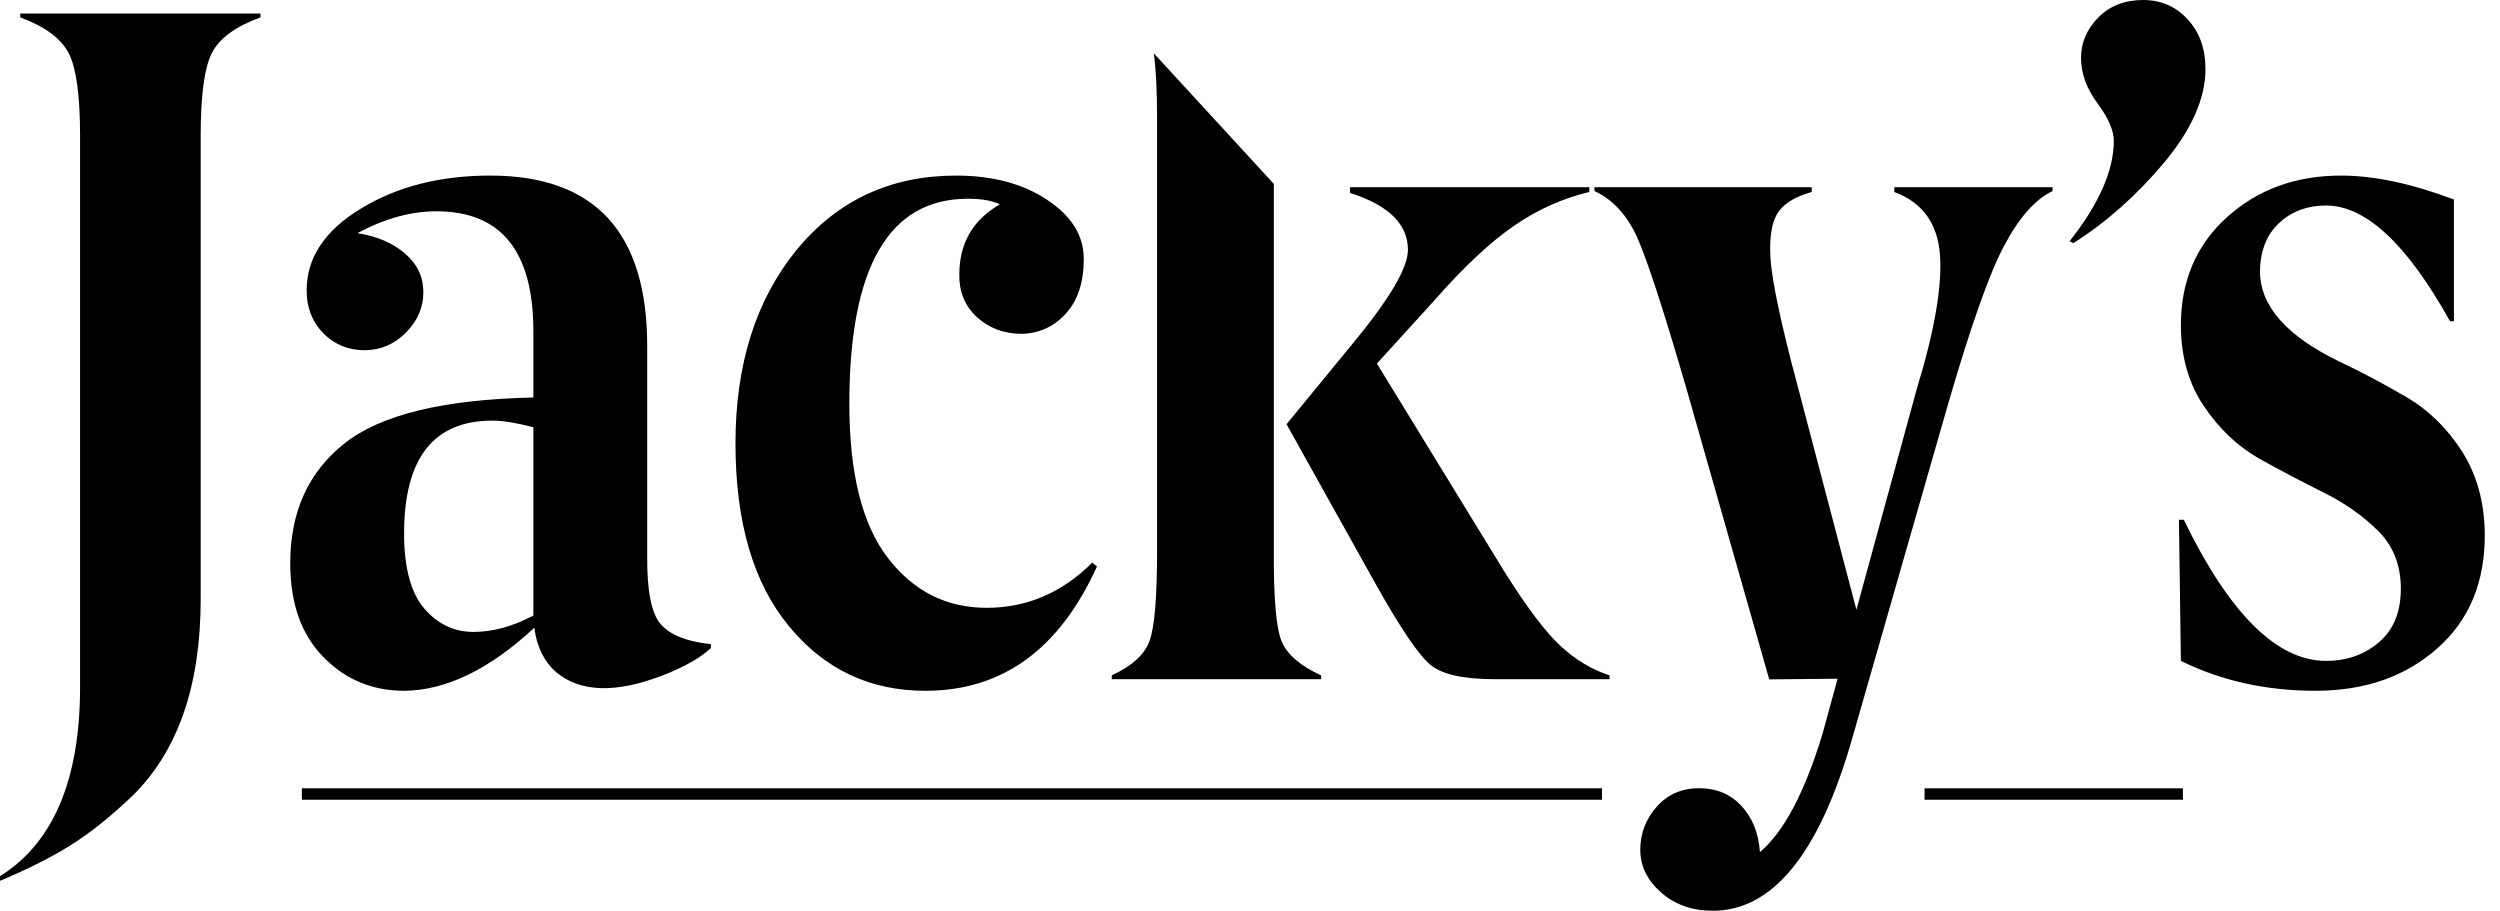
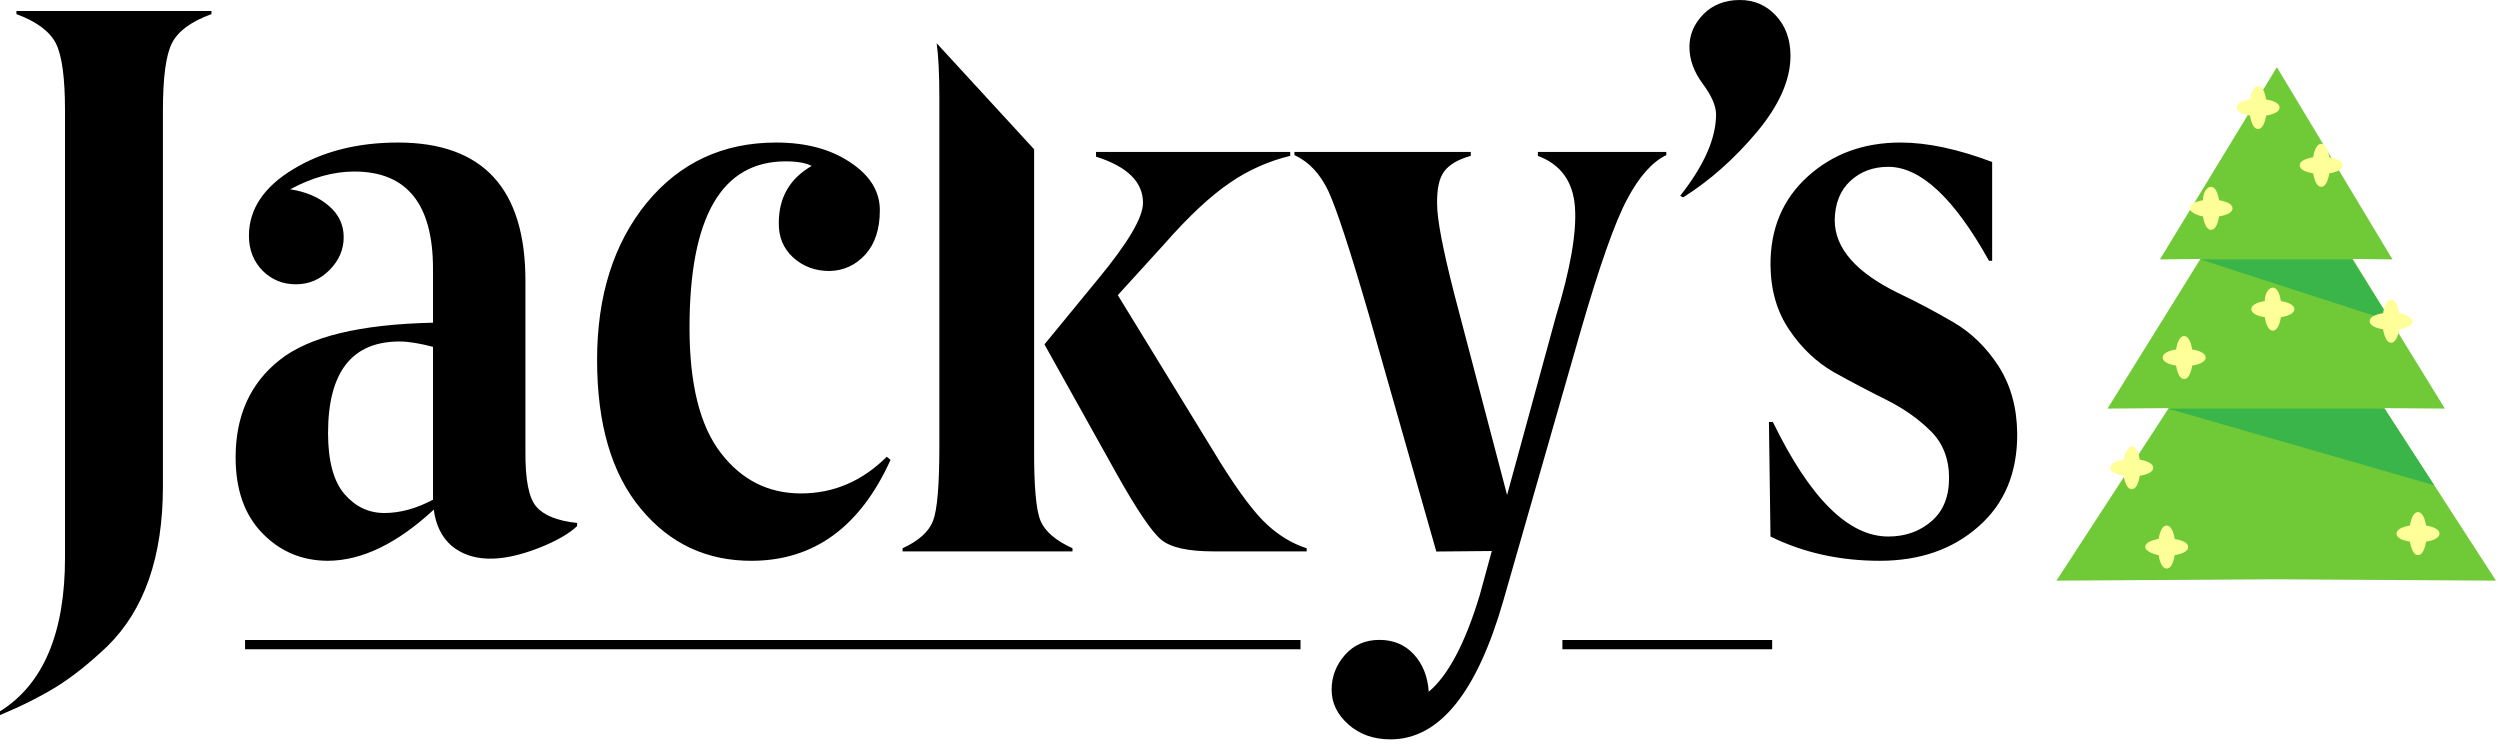
- <svg xmlns="http://www.w3.org/2000/svg" width="151" height="55" viewBox="0 0 151 55">
-   <path fill-rule="evenodd" d="M150.233,97.305 L228.759,97.305 L228.759,96.616 L150.233,96.616 L150.233,97.305 Z M248.243,97.305 L263.849,97.305 L263.849,96.616 L248.243,96.616 L248.243,97.305 Z M136.837,90.481 L136.837,57.216 C136.837,54.808 136.613,53.148 136.167,52.243 C135.701,51.33 134.72,50.602 133.223,50.05 L133.223,49.816 L147.733,49.816 L147.733,50.05 C146.219,50.602 145.237,51.321 144.792,52.215 C144.344,53.099 144.121,54.768 144.121,57.216 L144.121,85.187 C144.121,90.422 142.742,94.385 139.983,97.085 C138.623,98.377 137.361,99.377 136.196,100.095 C135.021,100.823 133.622,101.523 132,102.202 L132,101.922 C135.224,99.91 136.837,96.094 136.837,90.481 L136.837,90.481 Z M161.729,74.407 C158.184,74.407 156.407,76.679 156.407,81.224 C156.407,83.293 156.815,84.799 157.62,85.75 C158.436,86.693 159.427,87.168 160.592,87.168 C161.767,87.168 162.971,86.838 164.215,86.178 L164.215,74.806 C163.215,74.543 162.389,74.407 161.729,74.407 L161.729,74.407 Z M149.53,83.021 C149.53,79.933 150.618,77.514 152.803,75.786 C154.989,74.047 158.786,73.126 164.215,73.009 L164.215,68.997 C164.215,64.17 162.263,61.762 158.359,61.762 C156.824,61.762 155.231,62.199 153.591,63.083 C154.775,63.268 155.726,63.675 156.465,64.315 C157.203,64.946 157.571,65.725 157.571,66.647 C157.571,67.56 157.221,68.377 156.523,69.085 C155.823,69.793 154.989,70.152 154.018,70.152 C153.036,70.152 152.211,69.813 151.531,69.134 C150.86,68.443 150.521,67.588 150.521,66.54 C150.521,64.569 151.619,62.917 153.803,61.596 C155.99,60.265 158.591,59.605 161.612,59.605 C167.934,59.605 171.091,63.034 171.091,69.89 L171.091,82.565 C171.072,84.683 171.344,86.07 171.917,86.712 C172.49,87.362 173.49,87.751 174.938,87.907 L174.938,88.141 C174.325,88.723 173.354,89.275 172.033,89.792 C169.188,90.888 167.042,90.82 165.575,89.588 C164.856,88.946 164.419,88.053 164.273,86.916 C161.564,89.431 158.942,90.702 156.416,90.723 C154.484,90.723 152.852,90.043 151.522,88.674 C150.191,87.314 149.53,85.429 149.53,83.021 L149.53,83.021 Z M179.667,86.838 C177.502,84.235 176.423,80.544 176.423,75.777 C176.423,70.998 177.657,67.114 180.114,64.093 C182.579,61.102 185.786,59.605 189.748,59.605 C191.962,59.605 193.809,60.1 195.264,61.082 C196.731,62.053 197.46,63.239 197.46,64.637 C197.46,66.044 197.1,67.141 196.381,67.938 C195.653,68.736 194.76,69.142 193.702,69.162 C192.642,69.162 191.739,68.822 190.992,68.142 C190.273,67.473 189.923,66.608 189.943,65.578 C189.943,63.694 190.758,62.286 192.39,61.345 C191.953,61.121 191.312,61.004 190.457,61.004 C185.689,61.004 183.3,65.132 183.3,73.388 C183.3,77.593 184.077,80.69 185.63,82.701 C187.174,84.711 189.166,85.712 191.593,85.712 C194.022,85.712 196.149,84.799 197.975,82.981 L198.256,83.215 C196.003,88.199 192.565,90.702 187.96,90.723 C184.591,90.743 181.823,89.451 179.667,86.838 L179.667,86.838 Z M229.218,90.023 L222.284,90.023 C220.379,90.023 219.079,89.733 218.38,89.141 C217.68,88.556 216.593,86.946 215.106,84.303 L209.707,74.622 L213.717,69.736 C215.932,67.054 217.039,65.18 217.039,64.093 C217.039,62.538 215.874,61.394 213.543,60.655 L213.543,60.305 L227.994,60.305 L227.994,60.596 C226.401,60.974 224.896,61.645 223.478,62.617 C222.051,63.588 220.428,65.102 218.613,67.171 L215.165,70.959 L222.818,83.449 C224.206,85.663 225.353,87.188 226.265,88.023 C227.169,88.858 228.159,89.451 229.218,89.792 L229.218,90.023 Z M211.794,90.023 L199.15,90.023 L199.15,89.792 C200.354,89.238 201.112,88.556 201.422,87.742 C201.733,86.926 201.888,85.09 201.888,82.225 L201.888,56.274 C201.888,54.515 201.822,53.162 201.688,52.217 L202.465,53.062 L208.939,60.107 L208.939,82.225 C208.92,85.11 209.076,86.946 209.415,87.742 C209.746,88.538 210.541,89.217 211.794,89.792 L211.794,90.023 Z M228.305,60.305 L241.426,60.305 L241.426,60.596 C240.493,60.858 239.842,61.237 239.465,61.732 C239.077,62.228 238.901,63.044 238.92,64.18 C238.92,65.317 239.348,67.55 240.203,70.891 L244.127,85.828 L247.757,72.551 C248.836,69.026 249.311,66.306 249.176,64.413 C249.039,62.509 248.128,61.237 246.418,60.596 L246.418,60.305 L255.974,60.305 L255.974,60.54 C254.936,61.033 253.954,62.132 253.051,63.841 C252.139,65.549 250.982,68.842 249.574,73.717 L243.863,93.638 C241.883,100.552 239.077,104.009 235.453,104.009 C234.2,104.009 233.161,103.64 232.326,102.903 C231.49,102.164 231.073,101.31 231.073,100.319 C231.073,99.339 231.404,98.474 232.073,97.716 C232.734,96.977 233.588,96.608 234.628,96.608 C235.675,96.608 236.531,96.969 237.191,97.686 C237.852,98.405 238.221,99.328 238.299,100.465 C239.745,99.25 241.009,96.861 242.087,93.297 L242.99,89.995 L238.862,90.034 L233.85,72.435 C232.452,67.618 231.442,64.549 230.841,63.239 C230.228,61.938 229.382,61.033 228.305,60.54 L228.305,60.305 Z M259.674,57.507 C259.674,56.886 259.345,56.128 258.685,55.235 C258.023,54.343 257.694,53.428 257.694,52.496 C257.694,51.574 258.043,50.759 258.742,50.05 C259.442,49.35 260.345,49 261.443,49 C262.521,49 263.414,49.388 264.133,50.165 C264.852,50.942 265.211,51.943 265.211,53.158 C265.211,54.935 264.375,56.828 262.715,58.819 C261.045,60.809 259.218,62.431 257.228,63.686 L257.005,63.569 C258.782,61.315 259.674,59.295 259.674,57.507 L259.674,57.507 Z M272.485,88.917 C273.758,88.917 274.825,88.538 275.7,87.781 C276.575,87.032 277.011,85.955 277.011,84.557 C277.011,83.138 276.554,81.971 275.642,81.069 C274.739,80.167 273.631,79.389 272.349,78.748 C271.058,78.107 269.746,77.418 268.416,76.679 C267.134,75.931 266.027,74.892 265.124,73.542 C264.211,72.203 263.745,70.599 263.725,68.736 C263.705,66.026 264.628,63.831 266.482,62.142 C268.348,60.45 270.65,59.605 273.398,59.605 C275.399,59.605 277.671,60.091 280.216,61.051 L280.216,68.406 L279.983,68.406 C277.389,63.743 274.894,61.412 272.485,61.412 C271.369,61.412 270.426,61.762 269.67,62.46 C268.911,63.16 268.523,64.133 268.503,65.374 C268.503,67.473 270.106,69.298 273.311,70.843 C274.661,71.482 275.991,72.192 277.322,72.969 C278.662,73.746 279.788,74.844 280.692,76.242 C281.595,77.652 282.061,79.321 282.08,81.255 C282.099,84.148 281.148,86.46 279.215,88.159 C277.292,89.868 274.835,90.723 271.854,90.723 C268.882,90.723 266.163,90.121 263.725,88.917 L263.608,80.39 L263.899,80.39 C266.659,86.07 269.523,88.917 272.485,88.917 L272.485,88.917 Z" transform="translate(-132 -49)" />
+ <svg xmlns="http://www.w3.org/2000/svg" width="186" height="56" viewBox="0 0 186 56">
+   <g fill="none" fill-rule="evenodd">
+     <path fill="#000" fill-rule="nonzero" d="M18.233,48.305 L96.759,48.305 L96.759,47.616 L18.233,47.616 L18.233,48.306 L18.233,48.305 Z M116.243,48.305 L131.849,48.305 L131.849,47.616 L116.243,47.616 L116.243,48.306 L116.243,48.305 Z M4.837,41.481 L4.837,8.216 C4.837,5.808 4.613,4.148 4.167,3.243 C3.701,2.33 2.72,1.602 1.223,1.05 L1.223,0.816 L15.733,0.816 L15.733,1.05 C14.219,1.602 13.237,2.32 12.792,3.215 C12.344,4.099 12.121,5.768 12.121,8.215 L12.121,36.187 C12.121,41.422 10.741,45.385 7.983,48.085 C6.623,49.377 5.361,50.377 4.196,51.095 C3.021,51.823 1.622,52.523 0,53.202 L0,52.922 C3.224,50.91 4.837,47.094 4.837,41.481 L4.837,41.481 Z M29.729,25.407 C26.184,25.407 24.407,27.679 24.407,32.224 C24.407,34.293 24.815,35.799 25.62,36.75 C26.436,37.693 27.427,38.168 28.592,38.168 C29.767,38.168 30.972,37.838 32.215,37.178 L32.215,25.806 C31.215,25.543 30.389,25.407 29.729,25.407 L29.729,25.407 Z M17.53,34.021 C17.53,30.933 18.618,28.514 20.803,26.786 C22.989,25.046 26.786,24.126 32.215,24.009 L32.215,19.997 C32.215,15.17 30.263,12.762 26.359,12.762 C24.824,12.762 23.231,13.199 21.591,14.083 C22.775,14.268 23.726,14.675 24.465,15.315 C25.203,15.946 25.571,16.725 25.571,17.647 C25.571,18.56 25.221,19.377 24.523,20.085 C23.823,20.793 22.989,21.152 22.018,21.152 C21.036,21.152 20.211,20.813 19.531,20.134 C18.861,19.443 18.521,18.588 18.521,17.54 C18.521,15.569 19.619,13.917 21.803,12.596 C23.99,11.266 26.591,10.605 29.612,10.605 C35.934,10.605 39.092,14.035 39.092,20.89 L39.092,33.565 C39.072,35.683 39.344,37.07 39.917,37.712 C40.49,38.362 41.49,38.752 42.937,38.907 L42.937,39.141 C42.325,39.723 41.354,40.275 40.033,40.791 C37.188,41.888 35.042,41.82 33.575,40.588 C32.856,39.946 32.419,39.053 32.273,37.916 C29.563,40.431 26.942,41.702 24.416,41.723 C22.484,41.723 20.852,41.043 19.522,39.673 C18.191,38.313 17.53,36.429 17.53,34.021 L17.53,34.021 Z M47.667,37.838 C45.502,35.235 44.423,31.544 44.423,26.777 C44.423,21.998 45.657,18.114 48.113,15.093 C50.579,12.102 53.786,10.605 57.748,10.605 C59.962,10.605 61.808,11.1 63.264,12.082 C64.731,13.052 65.46,14.239 65.46,15.637 C65.46,17.044 65.1,18.141 64.381,18.938 C63.653,19.736 62.761,20.142 61.702,20.162 C60.642,20.162 59.739,19.822 58.992,19.142 C58.272,18.473 57.923,17.608 57.943,16.578 C57.943,14.694 58.758,13.286 60.39,12.345 C59.953,12.121 59.312,12.005 58.457,12.005 C53.689,12.005 51.3,16.132 51.3,24.388 C51.3,28.593 52.077,31.69 53.63,33.701 C55.174,35.711 57.166,36.711 59.593,36.711 C62.022,36.711 64.149,35.799 65.975,33.981 L66.256,34.215 C64.003,39.199 60.565,41.702 55.96,41.723 C52.591,41.743 49.823,40.451 47.667,37.838 L47.667,37.838 Z M97.218,41.023 L90.284,41.023 C88.379,41.023 87.079,40.733 86.38,40.141 C85.68,39.556 84.593,37.946 83.106,35.303 L77.707,25.622 L81.717,20.736 C83.932,18.054 85.039,16.18 85.039,15.093 C85.039,13.538 83.874,12.393 81.543,11.655 L81.543,11.305 L95.993,11.305 L95.993,11.595 C94.376,11.984 92.845,12.669 91.478,13.617 C90.051,14.587 88.428,16.102 86.613,18.171 L83.165,21.959 L90.818,34.449 C92.206,36.663 93.353,38.188 94.265,39.023 C95.169,39.858 96.159,40.451 97.218,40.792 L97.218,41.022 L97.218,41.023 Z M79.794,41.023 L67.15,41.023 L67.15,40.792 C68.354,40.238 69.112,39.556 69.422,38.742 C69.733,37.926 69.888,36.09 69.888,33.225 L69.888,7.275 C69.888,5.515 69.822,4.162 69.688,3.217 L70.465,4.062 L76.939,11.107 L76.939,33.225 C76.92,36.11 77.076,37.946 77.415,38.742 C77.745,39.538 78.541,40.217 79.795,40.792 L79.795,41.022 L79.794,41.023 Z M96.305,11.305 L109.426,11.305 L109.426,11.595 C108.493,11.858 107.842,12.237 107.465,12.732 C107.077,13.228 106.901,14.044 106.92,15.18 C106.92,16.317 107.348,18.55 108.203,21.89 L112.127,36.828 L115.757,23.551 C116.836,20.026 117.311,17.306 117.177,15.413 C117.039,13.509 116.127,12.237 114.417,11.596 L114.417,11.305 L123.974,11.305 L123.974,11.54 C122.936,12.033 121.954,13.132 121.051,14.84 C120.139,16.55 118.981,19.842 117.574,24.717 L111.864,44.637 C109.883,51.552 107.077,55.009 103.454,55.009 C102.2,55.009 101.161,54.64 100.326,53.903 C99.49,53.163 99.073,52.31 99.073,51.319 C99.073,50.339 99.403,49.474 100.073,48.716 C100.733,47.977 101.588,47.608 102.628,47.608 C103.675,47.608 104.531,47.968 105.191,48.686 C105.852,49.406 106.221,50.328 106.299,51.465 C107.745,50.25 109.009,47.861 110.087,44.297 L110.99,40.995 L106.862,41.034 L101.85,23.435 C100.452,18.618 99.442,15.549 98.84,14.239 C98.228,12.938 97.382,12.033 96.305,11.539 L96.305,11.305 L96.305,11.305 Z M127.675,8.507 C127.675,7.887 127.345,7.127 126.685,6.235 C126.023,5.343 125.694,4.428 125.694,3.496 C125.694,2.574 126.043,1.759 126.742,1.05 C127.442,0.35 128.345,3.55271368e-15 129.442,3.55271368e-15 C130.522,3.55271368e-15 131.414,0.388 132.132,1.165 C132.852,1.942 133.212,2.943 133.212,4.158 C133.212,5.935 132.375,7.828 130.715,9.819 C129.045,11.809 127.218,13.431 125.228,14.686 L125.005,14.569 C126.782,12.315 127.675,10.295 127.675,8.507 L127.675,8.507 Z M140.485,39.917 C141.758,39.917 142.825,39.538 143.7,38.781 C144.575,38.032 145.01,36.955 145.01,35.557 C145.01,34.138 144.554,32.971 143.642,32.069 C142.739,31.167 141.631,30.389 140.349,29.749 C139.022,29.089 137.711,28.399 136.416,27.679 C135.134,26.931 134.027,25.892 133.124,24.542 C132.211,23.202 131.744,21.599 131.725,19.736 C131.705,17.026 132.628,14.831 134.482,13.142 C136.348,11.45 138.65,10.605 141.398,10.605 C143.399,10.605 145.671,11.091 148.216,12.051 L148.216,19.406 L147.983,19.406 C145.389,14.743 142.893,12.412 140.485,12.412 C139.369,12.412 138.425,12.762 137.67,13.46 C136.911,14.16 136.523,15.133 136.503,16.374 C136.503,18.474 138.106,20.298 141.311,21.843 C142.661,22.483 143.991,23.192 145.322,23.969 C146.662,24.746 147.788,25.844 148.692,27.242 C149.595,28.652 150.061,30.321 150.08,32.255 C150.1,35.148 149.148,37.46 147.215,39.159 C145.292,40.869 142.835,41.723 139.854,41.723 C136.882,41.723 134.163,41.121 131.725,39.917 L131.608,31.39 L131.899,31.39 C134.659,37.07 137.523,39.917 140.485,39.917 L140.485,39.917 Z" />
+     <g transform="translate(153 5)">
+       <polygon fill="#70C936" points="0 38.2 16.4 38.1 32.7 38.2 16.4 13" />
+       <polygon fill="#3AB54A" points="28.1 31.1 24.4 25.4 8.3 25.4" />
+       <polygon fill="#70C936" points="16.4 5.1 3.8 25.4 16.4 25.3 28.9 25.4" />
+       <polygon fill="#3AB54A" points="24.9 18.9 22 14.3 10.7 14.3" />
+       <polygon fill="#70C936" points="16.4 0 7.7 14.299 16.4 14.2 25 14.299" />
+       <path fill="#FF9" d="M7.5 7.7C7.801 7.7 8 8.1 8.101 8.7 8.7 8.801 9.101 9.001 9.101 9.301 9.101 9.6 8.7 9.801 8.101 9.9 8 10.501 7.801 10.9 7.5 10.9 7.2 10.9 7 10.501 6.9 9.9 6.3 9.801 5.9 9.501 5.9 9.301 5.9 9.001 6.3 8.801 6.9 8.7 6.9 8.1 7.2 7.7 7.5 7.7M15.7 4.5C16 4.5 16.2 4.899 16.301 5.5 16.9 5.6 17.301 5.8 17.301 6.1 17.301 6.399 16.9 6.6 16.301 6.699 16.2 7.3 16 7.699 15.7 7.699 15.4 7.699 15.2 7.3 15.1 6.699 14.5 6.6 14.1 6.399 14.1 6.1 14.1 5.8 14.5 5.6 15.1 5.5 15.2 4.899 15.4 4.5 15.7 4.5M11.0.2C11.301.2 11.5.6 11.601 1.2 12.2 1.301 12.601 1.501 12.601 1.801 12.601 2.1 12.2 2.301 11.601 2.4 11.5 3.001 11.301 3.4 11 3.4 10.7 3.4 10.5 3.001 10.4 2.4 9.801 2.301 9.4 2.1 9.4 1.801 9.4 1.501 9.801 1.301 10.4 1.2 10.5.6 10.7.2 11.0.2M12.1 15.2C12.4 15.2 12.6 15.6 12.7 16.2 13.3 16.301 13.7 16.501 13.7 16.801 13.7 17.1 13.3 17.301 12.7 17.4 12.6 18.001 12.4 18.4 12.1 18.4 11.8 18.4 11.6 18.001 11.499 17.4 10.9 17.301 10.499 17.1 10.499 16.801 10.499 16.501 10.9 16.301 11.499 16.2 11.499 15.6 11.8 15.2 12.1 15.2M5.5 18.8C5.8 18.8 6 19.199 6.1 19.8 6.7 19.9 7.1 20.1 7.1 20.4 7.1 20.699 6.7 20.9 6.1 21 6 21.6 5.8 22 5.5 22 5.2 22 5 21.6 4.9 21 4.3 20.9 3.9 20.699 3.9 20.4 3.9 20.1 4.3 19.9 4.9 19.8 5 19.199 5.2 18.8 5.5 18.8M20.9 16.1C21.2 16.1 21.4 16.5 21.5 17.1 22.1 17.2 22.5 17.5 22.5 17.7 22.5 18 22.1 18.2 21.5 18.3 21.4 18.9 21.2 19.3 20.9 19.3 20.6 19.3 20.4 18.9 20.3 18.3 19.7 18.2 19.3 18 19.3 17.7 19.3 17.4 19.7 17.2 20.3 17.1 20.4 16.5 20.6 16.1 20.9 16.1M4.2 32.9C4.5 32.9 4.7 33.3 4.8 33.9 5.4 34.001 5.8 34.2 5.8 34.501 5.8 34.8 5.4 35.001 4.8 35.1 4.7 35.7 4.5 36.1 4.2 36.1 3.9 36.1 3.7 35.7 3.6 35.1 3 35.001 2.6 34.7 2.6 34.501 2.6 34.2 3 34.001 3.6 33.9 3.7 33.3 3.9 32.9 4.2 32.9M1.6 27C1.9 27 2.1 27.399 2.2 28 2.8 28.1 3.2 28.3 3.2 28.6 3.2 28.899 2.8 29.1 2.2 29.199 2.1 29.8 1.9 30.199 1.6 30.199 1.3 30.199 1.1 29.8 1 29.199.4 29.1 0 28.899 0 28.6 0 28.3.4 28.1 1 28 1.1 27.399 1.4 27 1.6 27M22.9 31.9C23.2 31.9 23.4 32.3 23.5 32.9 24.1 33.001 24.5 33.2 24.5 33.501 24.5 33.8 24.1 34.001 23.5 34.1 23.4 34.7 23.2 35.1 22.9 35.1 22.6 35.1 22.4 34.7 22.3 34.1 21.7 34.001 21.3 33.8 21.3 33.501 21.3 33.2 21.7 33.001 22.3 32.9 22.4 32.3 22.6 31.9 22.9 31.9" transform="translate(4 1.2)" />
+     </g>
+   </g>
</svg>
